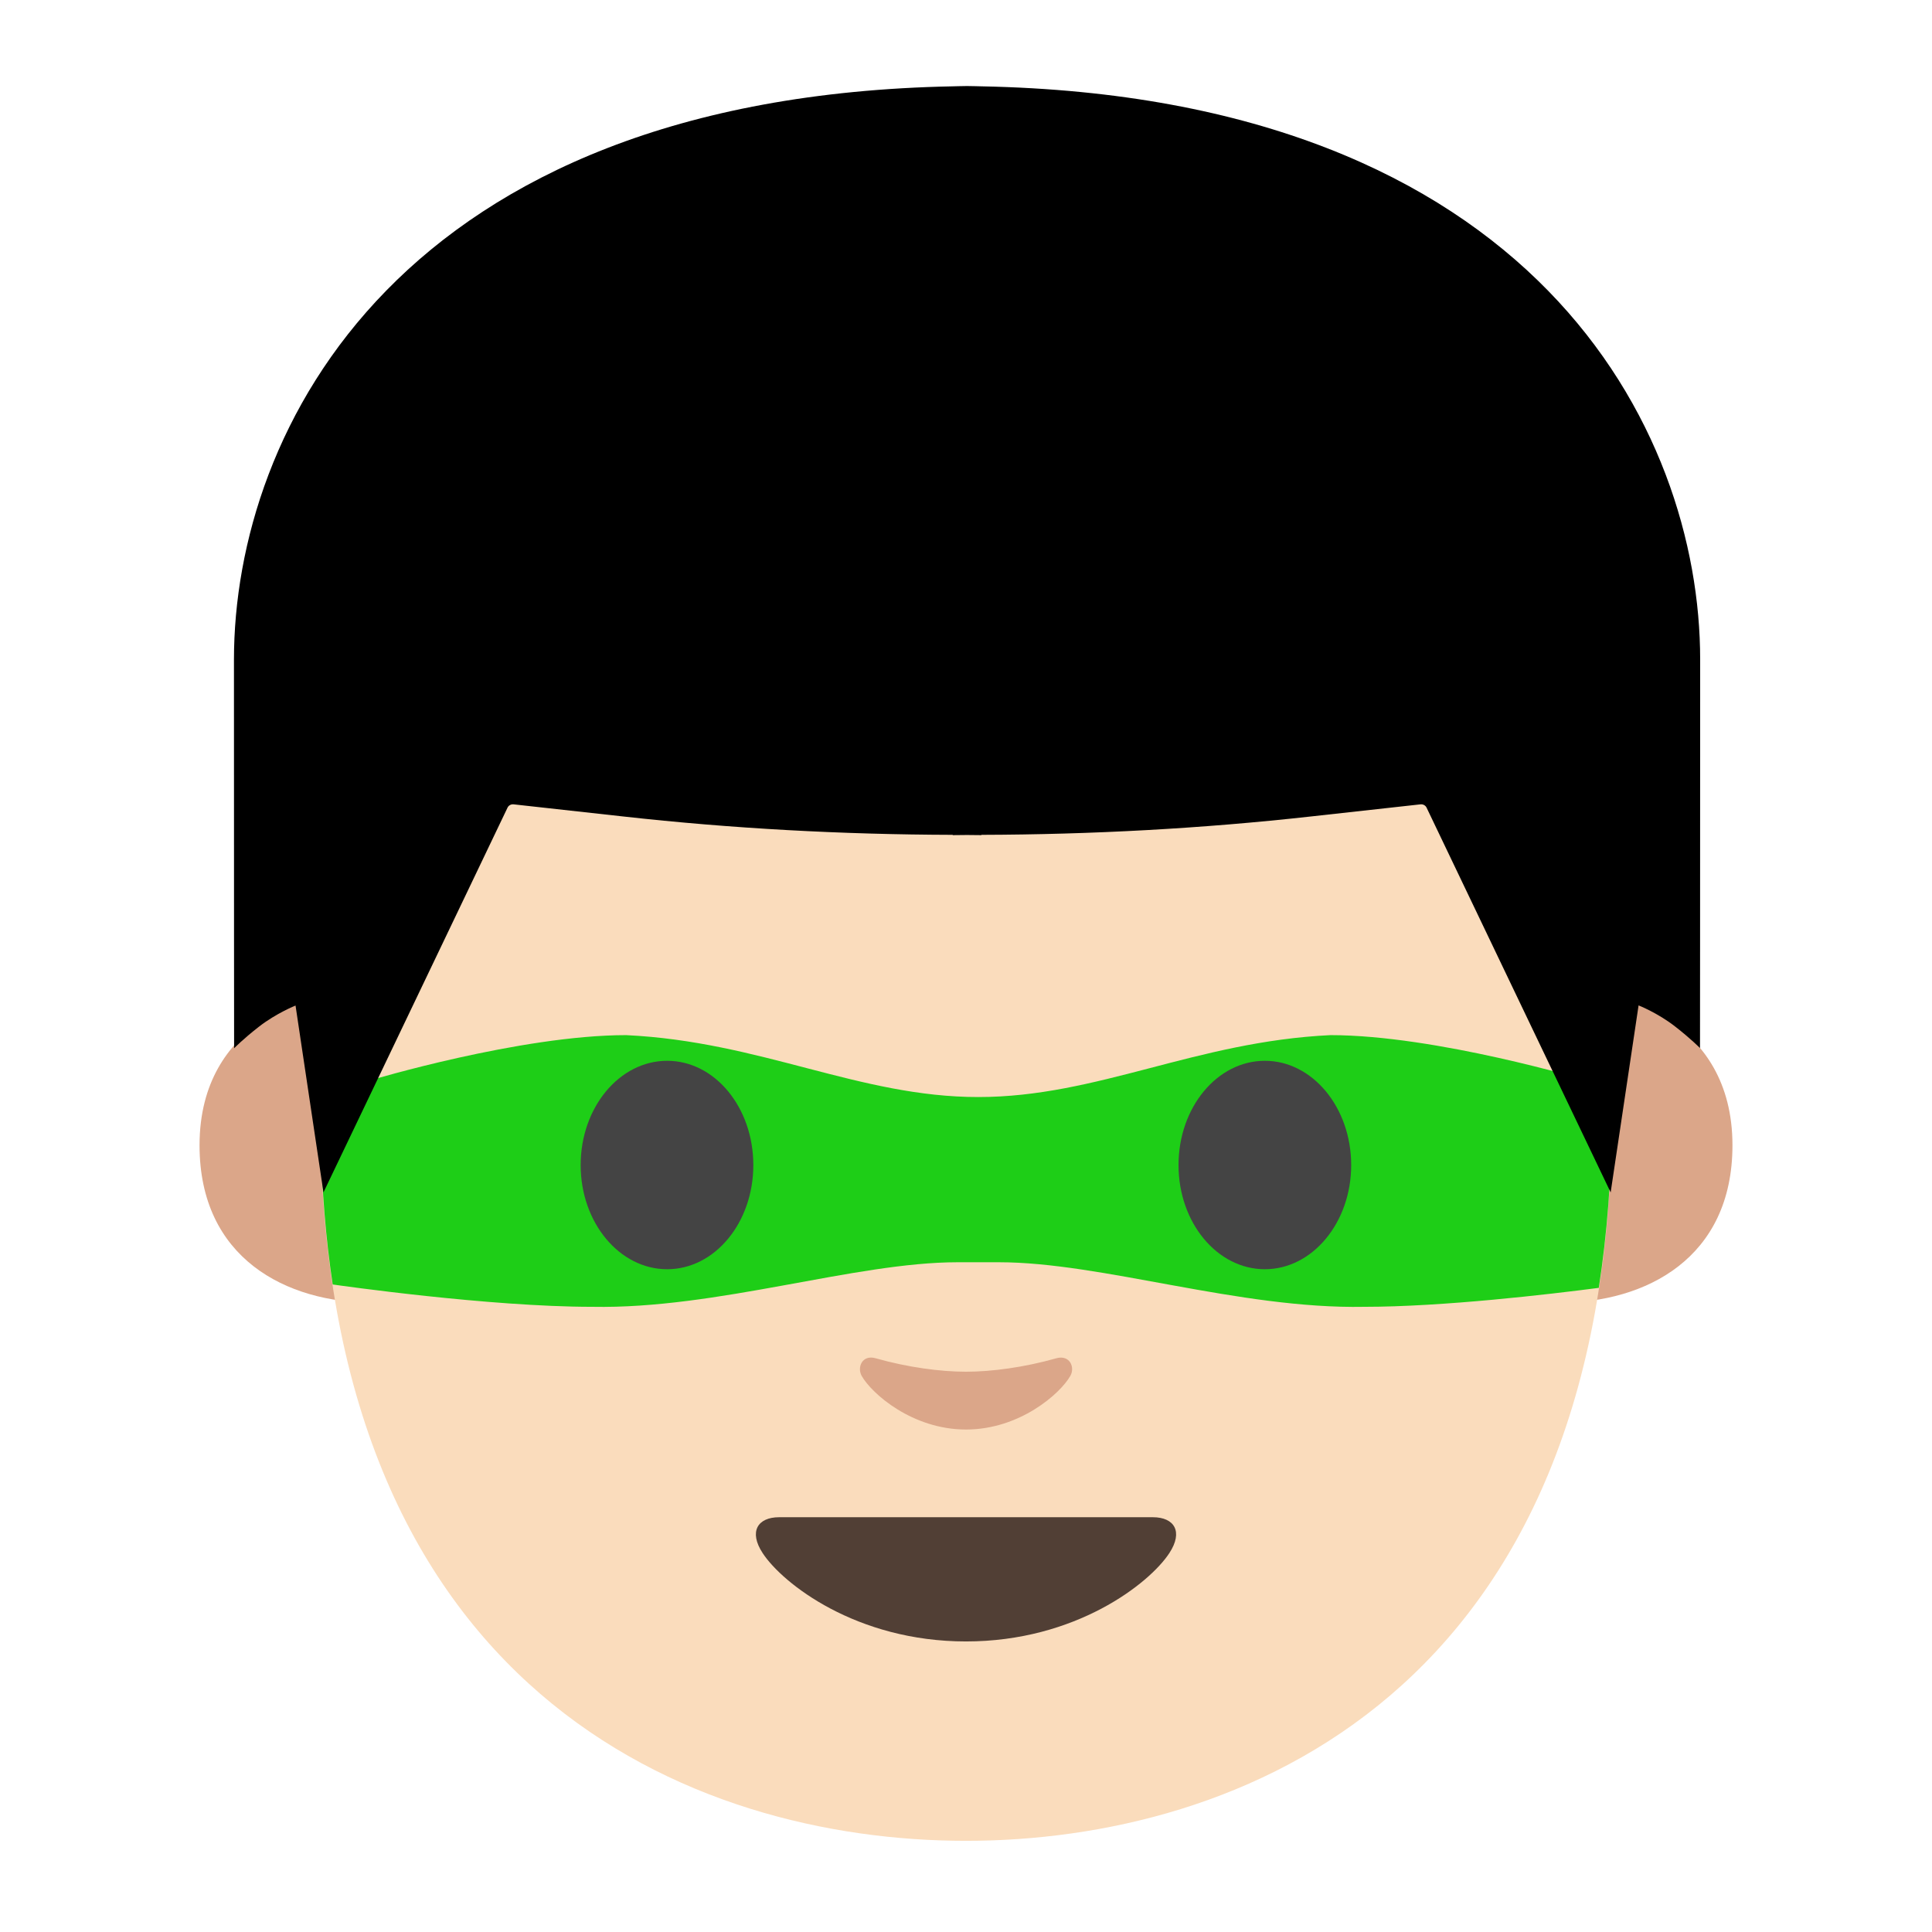
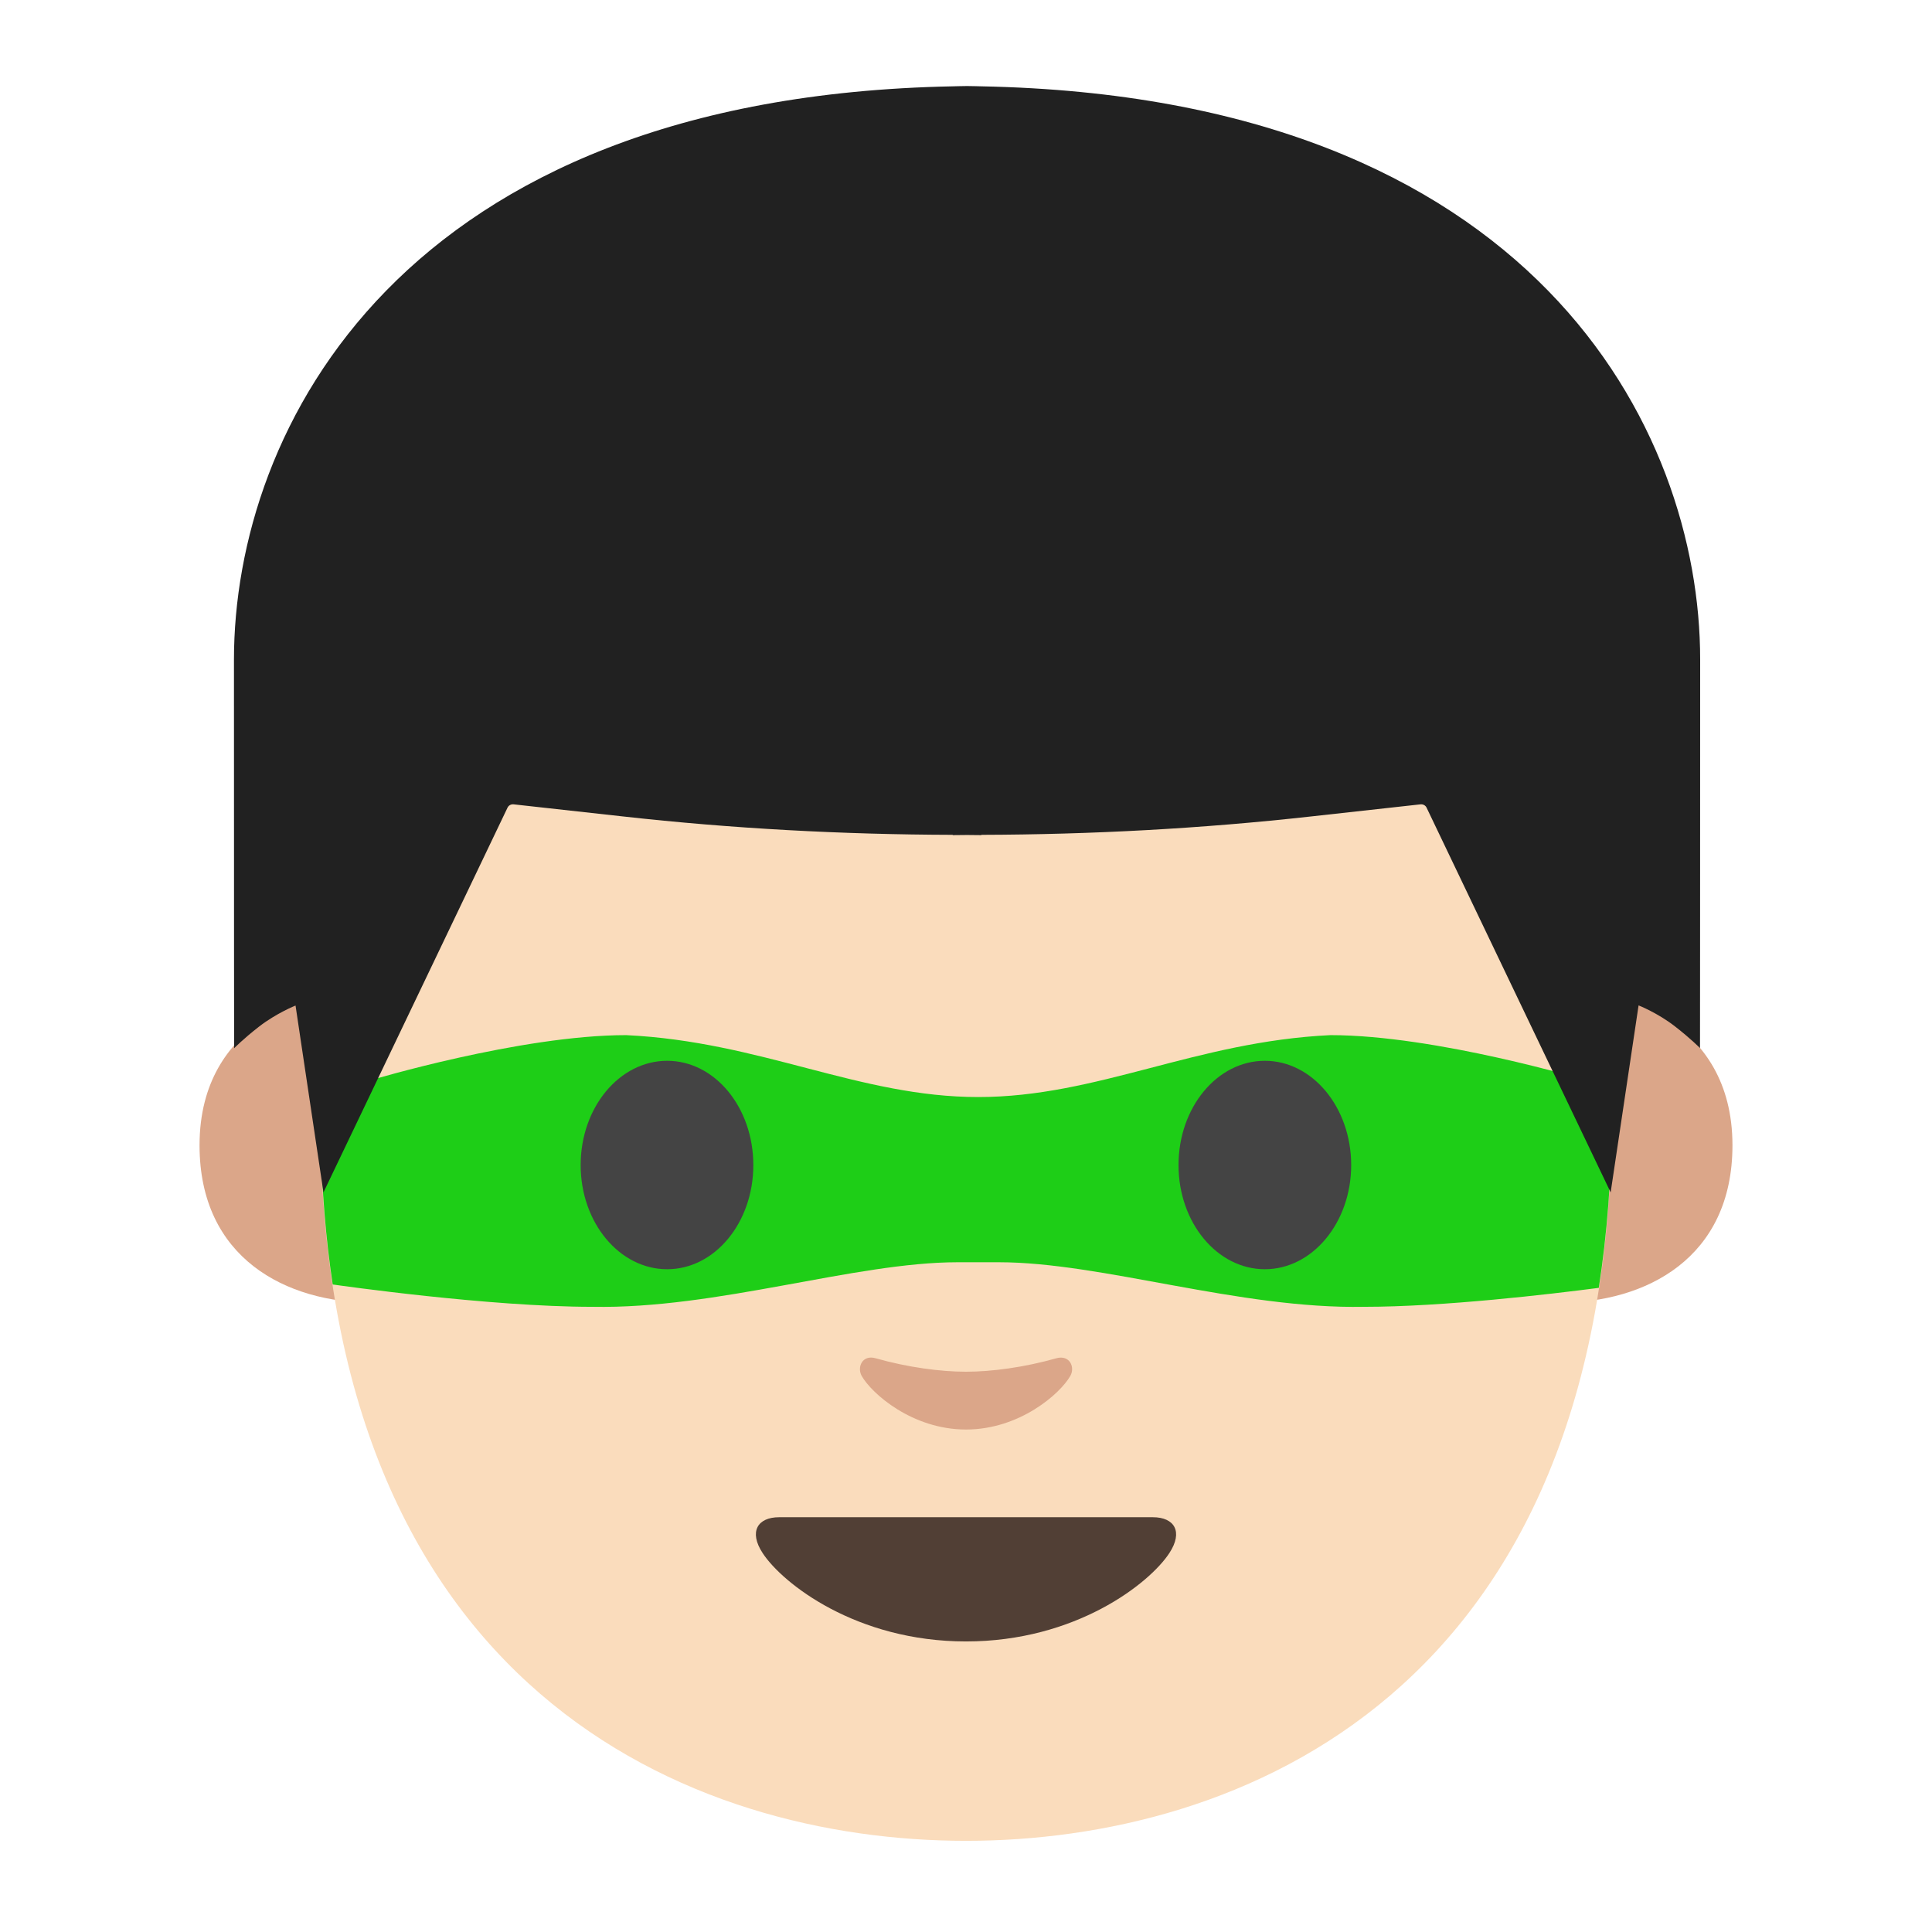
<svg xmlns="http://www.w3.org/2000/svg" width="128" height="128" viewBox="0 0 128 128">
  <g fill="#dba689">
    <path d="M106.91 66.04s7.87 1.36 7.87 9.84c0 7.48-5.74 10.43-11.48 10.43V66.04zM21.09 66.04s-7.87 1.36-7.87 9.84c0 7.48 5.74 10.43 11.48 10.43V66.04z" />
  </g>
  <path d="M64 10.55c-33.91 0-42.78 26.29-42.78 63.22 0 38.29 24.61 48.19 42.78 48.19 17.9 0 42.78-9.62 42.78-48.19 0-36.94-8.87-63.22-42.78-63.22z" fill="#fadcbc" />
  <path d="M76.38 100.52H64 51.62c-1.42 0-2.03.95-1.09 2.38 1.31 2 6.19 5.85 13.47 5.85s12.16-3.85 13.47-5.85c.94-1.43.33-2.38-1.09-2.38z" fill="#513f35" />
  <path d="M69.98 89.99c-2.11.6-4.29.89-5.98.89-1.69 0-3.87-.29-5.98-.89-.9-.26-1.25.6-.93 1.17.67 1.18 3.36 3.55 6.91 3.55 3.55 0 6.24-2.37 6.91-3.55.33-.57-.03-1.42-.93-1.17z" fill="#dba689" />
  <path d="M41.48 68.58c-7 0-16.966 3-16.966 3-1.435 1.21-2.523 2.465-3.262 3.768.064 3.488.334 6.735.791 9.752.408.058 10.344 1.48 17.201 1.48 8.288.157 17.389-2.953 24.201-2.953h2.739c6.812 0 15.913 3.11 24.2 2.953 5.22 0 12.277-.831 15.54-1.256.547-3.532.855-7.363.855-11.554 0-.34-.006-.674-.008-1.012a7.522 7.522 0 0 0-1.656-1.178s-9.967-3-16.967-3c-8.946.424-15.436 4.102-23.334 4.102-7.897 0-14.387-3.678-23.334-4.102z" fill="#0c0" fill-opacity=".878" />
  <path d="M49.91 77.19c0 3.81-2.55 6.9-5.71 6.9s-5.73-3.09-5.73-6.9c0-3.82 2.57-6.91 5.73-6.91 3.16 0 5.71 3.09 5.71 6.91M78.08 77.19c0 3.81 2.56 6.9 5.72 6.9 3.15 0 5.72-3.09 5.72-6.9 0-3.82-2.57-6.91-5.72-6.91-3.16 0-5.72 3.09-5.72 6.91" fill="#444" />
-   <path d="M65.02 5.72s-.66-.02-.95-.02c-.29 0-.95.02-.95.02-36.59.71-47.62 22.72-47.62 37.99 0 14.84.01 25.74.01 25.74s.58-.6 1.66-1.44c1.15-.89 2.41-1.39 2.41-1.39L21.43 79l12.19-25.48c.07-.16.24-.25.41-.23l7.23.8c7.26.81 14.56 1.2 21.86 1.22v.02c.32 0 .63-.01.95-.01.32 0 .63.01.95.01v-.02c7.3-.02 14.59-.41 21.86-1.22l7.23-.8c.17-.02.34.07.41.23L106.71 79l1.85-12.39s1.27.5 2.41 1.39c1.08.84 1.66 1.44 1.66 1.44s.01-10.9.01-25.74c.01-15.26-11.02-37.27-47.62-37.98z" fill="212121" />
+   <path d="M65.02 5.72s-.66-.02-.95-.02c-.29 0-.95.02-.95.02-36.59.71-47.62 22.72-47.62 37.99 0 14.84.01 25.74.01 25.74s.58-.6 1.66-1.44c1.15-.89 2.41-1.39 2.41-1.39L21.43 79l12.19-25.48c.07-.16.24-.25.41-.23l7.23.8c7.26.81 14.56 1.2 21.86 1.22v.02c.32 0 .63-.01.95-.01.32 0 .63.01.95.01v-.02c7.3-.02 14.59-.41 21.86-1.22l7.23-.8c.17-.02.34.07.41.23L106.71 79l1.85-12.39s1.27.5 2.41 1.39c1.08.84 1.66 1.44 1.66 1.44s.01-10.9.01-25.74c.01-15.26-11.02-37.27-47.62-37.98z" fill="#212121" />
</svg>
